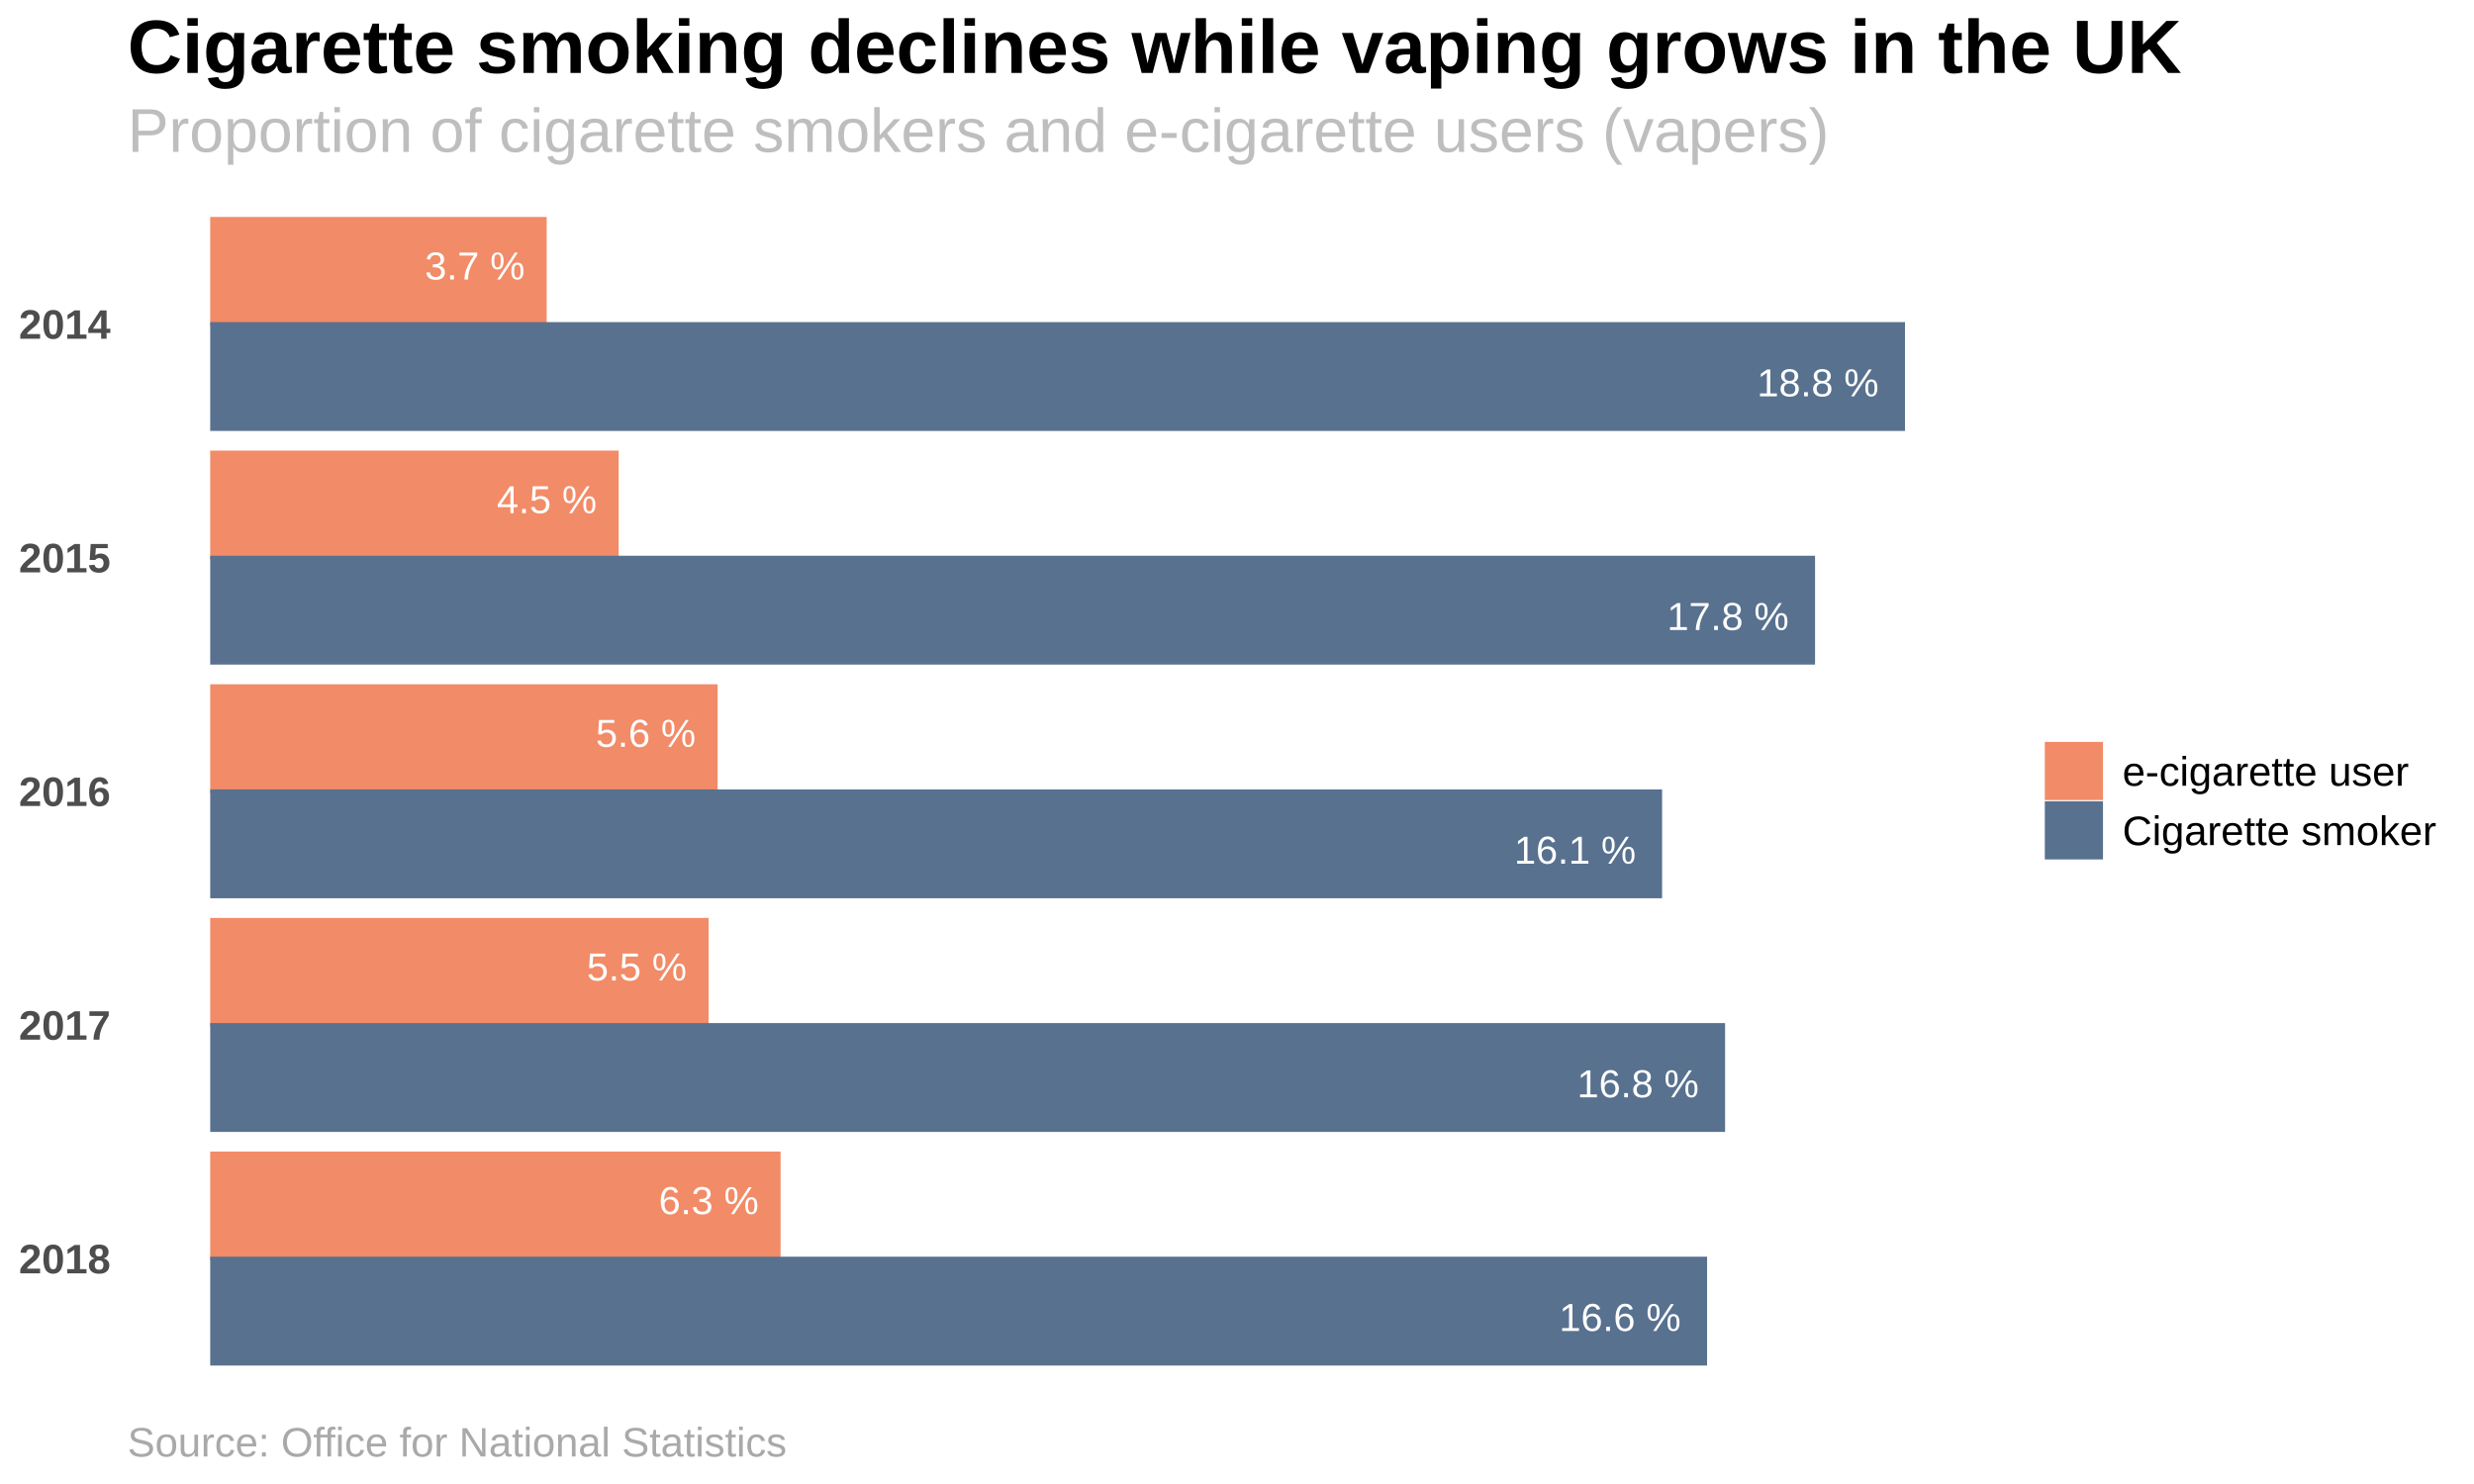
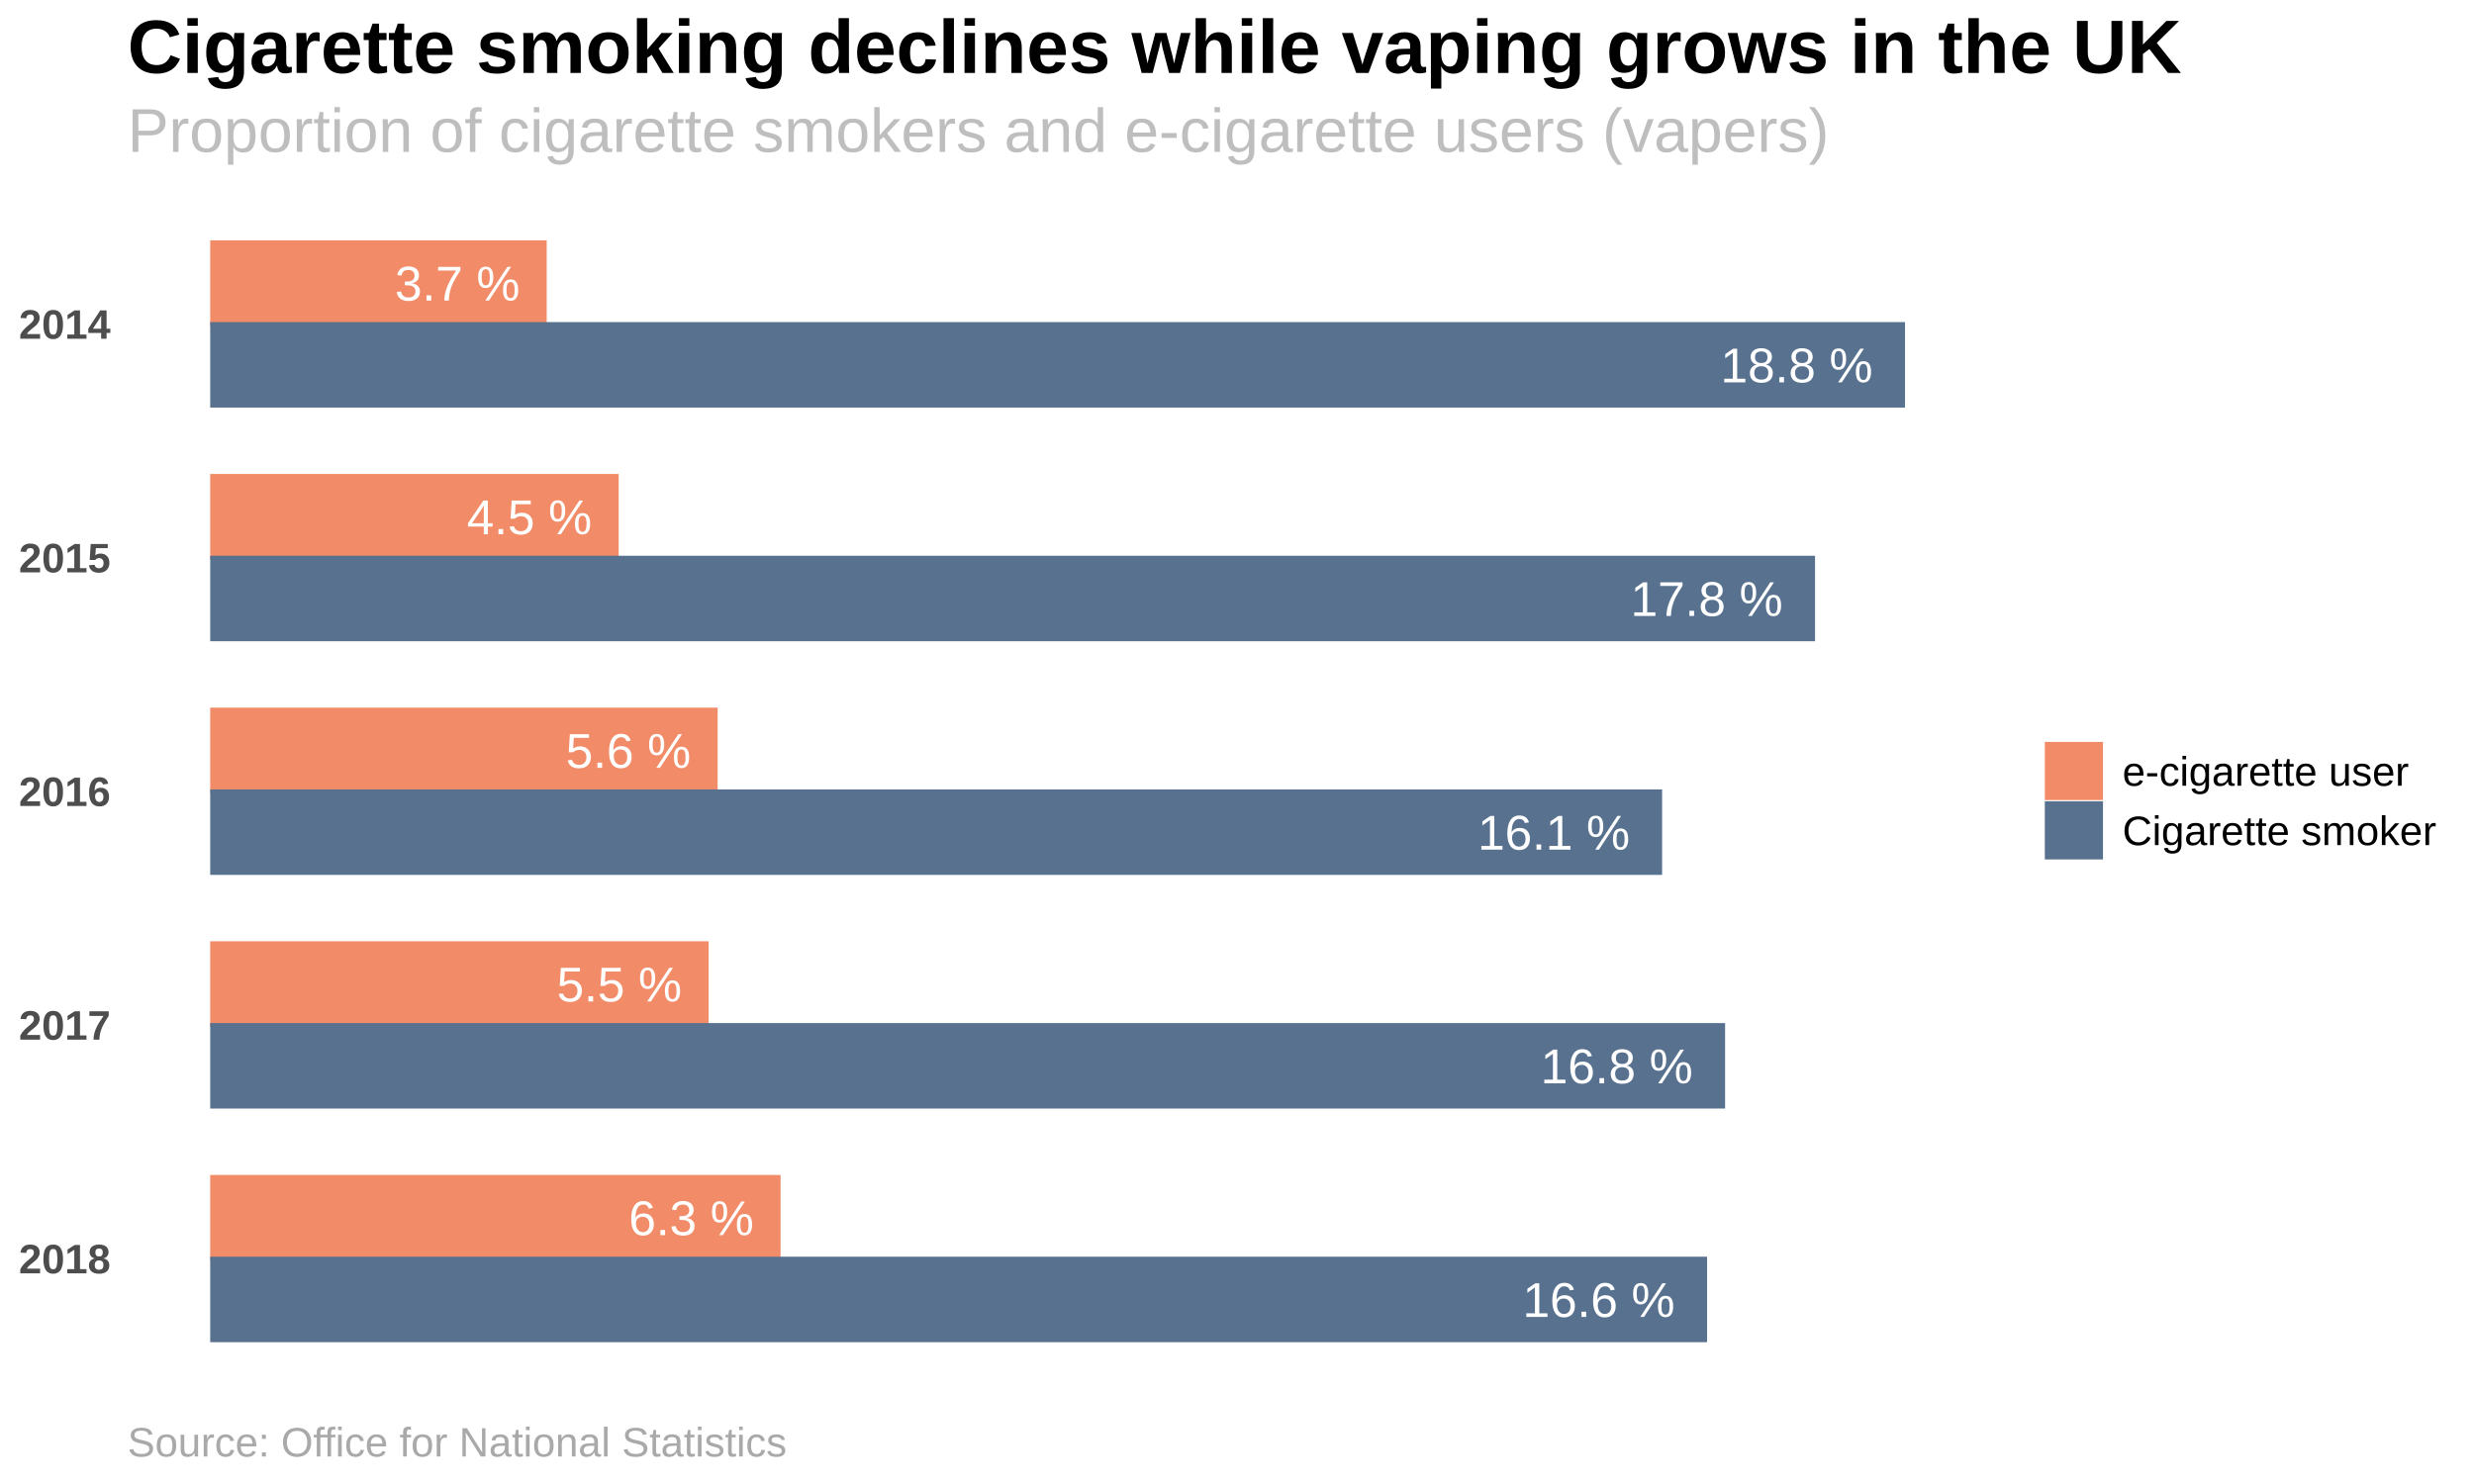
<svg xmlns="http://www.w3.org/2000/svg" viewBox="0 0 720.00 432.00">
  <defs>
    <style type="text/css">
    line, polyline, polygon, path, rect, circle {
      fill: none;
      stroke: #000000;
      stroke-linecap: round;
      stroke-linejoin: round;
      stroke-miterlimit: 10.00;
    }
  </style>
  </defs>
  <rect width="100%" height="100%" style="stroke: none; fill: #FFFFFF;" />
  <defs>
    <clipPath id="cpMzcuMTF8NTc4LjQ4fDQwNy4xOXw1My40OQ==">
      <rect x="37.11" y="53.49" width="541.37" height="353.70" />
    </clipPath>
  </defs>
-   <rect x="61.71" y="335.77" width="164.92" height="30.61" style="stroke-width: 1.07; stroke: #F28B67; stroke-linecap: square; stroke-linejoin: miter; fill: #F28B67;" clip-path="url(#cpMzcuMTF8NTc4LjQ4fDQwNy4xOXw1My40OQ==)" />
-   <rect x="61.71" y="366.37" width="434.56" height="30.61" style="stroke-width: 1.07; stroke: #58718F; stroke-linecap: square; stroke-linejoin: miter; fill: #58718F;" clip-path="url(#cpMzcuMTF8NTc4LjQ4fDQwNy4xOXw1My40OQ==)" />
-   <rect x="61.71" y="267.75" width="143.98" height="30.61" style="stroke-width: 1.07; stroke: #F28B67; stroke-linecap: square; stroke-linejoin: miter; fill: #F28B67;" clip-path="url(#cpMzcuMTF8NTc4LjQ4fDQwNy4xOXw1My40OQ==)" />
-   <rect x="61.71" y="298.36" width="439.80" height="30.61" style="stroke-width: 1.07; stroke: #58718F; stroke-linecap: square; stroke-linejoin: miter; fill: #58718F;" clip-path="url(#cpMzcuMTF8NTc4LjQ4fDQwNy4xOXw1My40OQ==)" />
-   <rect x="61.71" y="199.73" width="146.60" height="30.61" style="stroke-width: 1.07; stroke: #F28B67; stroke-linecap: square; stroke-linejoin: miter; fill: #F28B67;" clip-path="url(#cpMzcuMTF8NTc4LjQ4fDQwNy4xOXw1My40OQ==)" />
-   <rect x="61.71" y="230.34" width="421.47" height="30.61" style="stroke-width: 1.07; stroke: #58718F; stroke-linecap: square; stroke-linejoin: miter; fill: #58718F;" clip-path="url(#cpMzcuMTF8NTc4LjQ4fDQwNy4xOXw1My40OQ==)" />
-   <rect x="61.71" y="131.71" width="117.80" height="30.61" style="stroke-width: 1.07; stroke: #F28B67; stroke-linecap: square; stroke-linejoin: miter; fill: #F28B67;" clip-path="url(#cpMzcuMTF8NTc4LjQ4fDQwNy4xOXw1My40OQ==)" />
-   <rect x="61.71" y="162.32" width="465.98" height="30.61" style="stroke-width: 1.07; stroke: #58718F; stroke-linecap: square; stroke-linejoin: miter; fill: #58718F;" clip-path="url(#cpMzcuMTF8NTc4LjQ4fDQwNy4xOXw1My40OQ==)" />
-   <rect x="61.71" y="63.69" width="96.86" height="30.61" style="stroke-width: 1.07; stroke: #F28B67; stroke-linecap: square; stroke-linejoin: miter; fill: #F28B67;" clip-path="url(#cpMzcuMTF8NTc4LjQ4fDQwNy4xOXw1My40OQ==)" />
-   <rect x="61.71" y="94.30" width="492.16" height="30.61" style="stroke-width: 1.07; stroke: #58718F; stroke-linecap: square; stroke-linejoin: miter; fill: #58718F;" clip-path="url(#cpMzcuMTF8NTc4LjQ4fDQwNy4xOXw1My40OQ==)" />
+   <rect x="61.71" y="342.57" width="164.92" height="23.81" style="stroke-width: 1.07; stroke: #F28B67; stroke-linecap: square; stroke-linejoin: miter; fill: #F28B67;" clip-path="url(#cpMzcuMTF8NTc4LjQ4fDQwNy4xOXw1My40OQ==)" />
+   <rect x="61.71" y="366.37" width="434.56" height="23.81" style="stroke-width: 1.07; stroke: #58718F; stroke-linecap: square; stroke-linejoin: miter; fill: #58718F;" clip-path="url(#cpMzcuMTF8NTc4LjQ4fDQwNy4xOXw1My40OQ==)" />
+   <rect x="61.71" y="274.55" width="143.98" height="23.81" style="stroke-width: 1.07; stroke: #F28B67; stroke-linecap: square; stroke-linejoin: miter; fill: #F28B67;" clip-path="url(#cpMzcuMTF8NTc4LjQ4fDQwNy4xOXw1My40OQ==)" />
+   <rect x="61.71" y="298.36" width="439.80" height="23.81" style="stroke-width: 1.07; stroke: #58718F; stroke-linecap: square; stroke-linejoin: miter; fill: #58718F;" clip-path="url(#cpMzcuMTF8NTc4LjQ4fDQwNy4xOXw1My40OQ==)" />
+   <rect x="61.71" y="206.53" width="146.60" height="23.81" style="stroke-width: 1.07; stroke: #F28B67; stroke-linecap: square; stroke-linejoin: miter; fill: #F28B67;" clip-path="url(#cpMzcuMTF8NTc4LjQ4fDQwNy4xOXw1My40OQ==)" />
+   <rect x="61.71" y="230.34" width="421.47" height="23.81" style="stroke-width: 1.07; stroke: #58718F; stroke-linecap: square; stroke-linejoin: miter; fill: #58718F;" clip-path="url(#cpMzcuMTF8NTc4LjQ4fDQwNy4xOXw1My40OQ==)" />
+   <rect x="61.71" y="138.51" width="117.80" height="23.81" style="stroke-width: 1.07; stroke: #F28B67; stroke-linecap: square; stroke-linejoin: miter; fill: #F28B67;" clip-path="url(#cpMzcuMTF8NTc4LjQ4fDQwNy4xOXw1My40OQ==)" />
+   <rect x="61.71" y="162.32" width="465.98" height="23.81" style="stroke-width: 1.07; stroke: #58718F; stroke-linecap: square; stroke-linejoin: miter; fill: #58718F;" clip-path="url(#cpMzcuMTF8NTc4LjQ4fDQwNy4xOXw1My40OQ==)" />
+   <rect x="61.71" y="70.49" width="96.86" height="23.81" style="stroke-width: 1.07; stroke: #F28B67; stroke-linecap: square; stroke-linejoin: miter; fill: #F28B67;" clip-path="url(#cpMzcuMTF8NTc4LjQ4fDQwNy4xOXw1My40OQ==)" />
+   <rect x="61.71" y="94.30" width="492.16" height="23.81" style="stroke-width: 1.07; stroke: #58718F; stroke-linecap: square; stroke-linejoin: miter; fill: #58718F;" clip-path="url(#cpMzcuMTF8NTc4LjQ4fDQwNy4xOXw1My40OQ==)" />
  <g clip-path="url(#cpMzcuMTF8NTc4LjQ4fDQwNy4xOXw1My40OQ==)">
-     <text x="191.72" y="353.44" style="font-size: 11.38px; fill: #FFFFFF; font-family: Arial;" textLength="29.10px" lengthAdjust="spacingAndGlyphs">6.3 %</text>
+     <text x="182.98" y="359.56" style="font-size: 14.23px; fill: #FFFFFF; font-family: Arial;" textLength="36.38px" lengthAdjust="spacingAndGlyphs">6.3 %</text>
  </g>
  <g clip-path="url(#cpMzcuMTF8NTc4LjQ4fDQwNy4xOXw1My40OQ==)">
-     <text x="453.76" y="387.45" style="font-size: 11.38px; fill: #FFFFFF; font-family: Arial;" textLength="35.43px" lengthAdjust="spacingAndGlyphs">16.6 %</text>
+     <text x="443.13" y="383.37" style="font-size: 14.23px; fill: #FFFFFF; font-family: Arial;" textLength="44.29px" lengthAdjust="spacingAndGlyphs">16.6 %</text>
  </g>
  <g clip-path="url(#cpMzcuMTF8NTc4LjQ4fDQwNy4xOXw1My40OQ==)">
-     <text x="170.77" y="285.43" style="font-size: 11.38px; fill: #FFFFFF; font-family: Arial;" textLength="29.10px" lengthAdjust="spacingAndGlyphs">5.5 %</text>
+     <text x="162.04" y="291.54" style="font-size: 14.23px; fill: #FFFFFF; font-family: Arial;" textLength="36.38px" lengthAdjust="spacingAndGlyphs">5.5 %</text>
  </g>
  <g clip-path="url(#cpMzcuMTF8NTc4LjQ4fDQwNy4xOXw1My40OQ==)">
-     <text x="458.99" y="319.43" style="font-size: 11.38px; fill: #FFFFFF; font-family: Arial;" textLength="35.43px" lengthAdjust="spacingAndGlyphs">16.8 %</text>
+     <text x="448.36" y="315.35" style="font-size: 14.23px; fill: #FFFFFF; font-family: Arial;" textLength="44.29px" lengthAdjust="spacingAndGlyphs">16.8 %</text>
  </g>
  <g clip-path="url(#cpMzcuMTF8NTc4LjQ4fDQwNy4xOXw1My40OQ==)">
-     <text x="173.39" y="217.41" style="font-size: 11.38px; fill: #FFFFFF; font-family: Arial;" textLength="29.10px" lengthAdjust="spacingAndGlyphs">5.6 %</text>
+     <text x="164.66" y="223.53" style="font-size: 14.23px; fill: #FFFFFF; font-family: Arial;" textLength="36.38px" lengthAdjust="spacingAndGlyphs">5.6 %</text>
  </g>
  <g clip-path="url(#cpMzcuMTF8NTc4LjQ4fDQwNy4xOXw1My40OQ==)">
-     <text x="440.67" y="251.42" style="font-size: 11.38px; fill: #FFFFFF; font-family: Arial;" textLength="35.43px" lengthAdjust="spacingAndGlyphs">16.1 %</text>
+     <text x="430.04" y="247.33" style="font-size: 14.23px; fill: #FFFFFF; font-family: Arial;" textLength="44.29px" lengthAdjust="spacingAndGlyphs">16.1 %</text>
  </g>
  <g clip-path="url(#cpMzcuMTF8NTc4LjQ4fDQwNy4xOXw1My40OQ==)">
-     <text x="144.59" y="149.39" style="font-size: 11.38px; fill: #FFFFFF; font-family: Arial;" textLength="29.10px" lengthAdjust="spacingAndGlyphs">4.5 %</text>
+     <text x="135.86" y="155.51" style="font-size: 14.23px; fill: #FFFFFF; font-family: Arial;" textLength="36.38px" lengthAdjust="spacingAndGlyphs">4.5 %</text>
  </g>
  <g clip-path="url(#cpMzcuMTF8NTc4LjQ4fDQwNy4xOXw1My40OQ==)">
-     <text x="485.17" y="183.40" style="font-size: 11.38px; fill: #FFFFFF; font-family: Arial;" textLength="35.43px" lengthAdjust="spacingAndGlyphs">17.8 %</text>
+     <text x="474.54" y="179.31" style="font-size: 14.23px; fill: #FFFFFF; font-family: Arial;" textLength="44.29px" lengthAdjust="spacingAndGlyphs">17.8 %</text>
  </g>
  <g clip-path="url(#cpMzcuMTF8NTc4LjQ4fDQwNy4xOXw1My40OQ==)">
-     <text x="123.65" y="81.37" style="font-size: 11.38px; fill: #FFFFFF; font-family: Arial;" textLength="29.10px" lengthAdjust="spacingAndGlyphs">3.7 %</text>
+     <text x="114.92" y="87.49" style="font-size: 14.23px; fill: #FFFFFF; font-family: Arial;" textLength="36.38px" lengthAdjust="spacingAndGlyphs">3.7 %</text>
  </g>
  <g clip-path="url(#cpMzcuMTF8NTc4LjQ4fDQwNy4xOXw1My40OQ==)">
-     <text x="511.35" y="115.38" style="font-size: 11.38px; fill: #FFFFFF; font-family: Arial;" textLength="35.43px" lengthAdjust="spacingAndGlyphs">18.8 %</text>
+     <text x="500.72" y="111.30" style="font-size: 14.23px; fill: #FFFFFF; font-family: Arial;" textLength="44.29px" lengthAdjust="spacingAndGlyphs">18.8 %</text>
  </g>
  <defs>
    <clipPath id="cpMC4wMHw3MjAuMDB8NDMyLjAwfDAuMDA=">
      <rect x="0.00" y="0.00" width="720.00" height="432.00" />
    </clipPath>
  </defs>
  <g clip-path="url(#cpMC4wMHw3MjAuMDB8NDMyLjAwfDAuMDA=)">
    <text x="5.48" y="370.67" style="font-size: 12.00px; font-weight: bold; fill: #4D4D4D; font-family: Arial;" textLength="26.70px" lengthAdjust="spacingAndGlyphs">2018</text>
  </g>
  <g clip-path="url(#cpMC4wMHw3MjAuMDB8NDMyLjAwfDAuMDA=)">
    <text x="5.48" y="302.65" style="font-size: 12.00px; font-weight: bold; fill: #4D4D4D; font-family: Arial;" textLength="26.70px" lengthAdjust="spacingAndGlyphs">2017</text>
  </g>
  <g clip-path="url(#cpMC4wMHw3MjAuMDB8NDMyLjAwfDAuMDA=)">
    <text x="5.48" y="234.63" style="font-size: 12.00px; font-weight: bold; fill: #4D4D4D; font-family: Arial;" textLength="26.70px" lengthAdjust="spacingAndGlyphs">2016</text>
  </g>
  <g clip-path="url(#cpMC4wMHw3MjAuMDB8NDMyLjAwfDAuMDA=)">
    <text x="5.48" y="166.61" style="font-size: 12.00px; font-weight: bold; fill: #4D4D4D; font-family: Arial;" textLength="26.70px" lengthAdjust="spacingAndGlyphs">2015</text>
  </g>
  <g clip-path="url(#cpMC4wMHw3MjAuMDB8NDMyLjAwfDAuMDA=)">
    <text x="5.48" y="98.60" style="font-size: 12.00px; font-weight: bold; fill: #4D4D4D; font-family: Arial;" textLength="26.70px" lengthAdjust="spacingAndGlyphs">2014</text>
  </g>
  <rect x="595.63" y="216.51" width="15.86" height="15.86" style="stroke-width: 1.07; stroke: #F28B67; stroke-linecap: square; stroke-linejoin: miter; fill: #F28B67;" clip-path="url(#cpMC4wMHw3MjAuMDB8NDMyLjAwfDAuMDA=)" />
  <rect x="595.63" y="233.79" width="15.86" height="15.86" style="stroke-width: 1.07; stroke: #58718F; stroke-linecap: square; stroke-linejoin: miter; fill: #58718F;" clip-path="url(#cpMC4wMHw3MjAuMDB8NDMyLjAwfDAuMDA=)" />
  <g clip-path="url(#cpMC4wMHw3MjAuMDB8NDMyLjAwfDAuMDA=)">
    <text x="617.68" y="228.73" style="font-size: 12.00px; font-family: Arial;" textLength="83.37px" lengthAdjust="spacingAndGlyphs">e-cigarette user</text>
  </g>
  <g clip-path="url(#cpMC4wMHw3MjAuMDB8NDMyLjAwfDAuMDA=)">
    <text x="617.68" y="246.01" style="font-size: 12.00px; font-family: Arial;" textLength="91.37px" lengthAdjust="spacingAndGlyphs">Cigarette smoker</text>
  </g>
  <g clip-path="url(#cpMC4wMHw3MjAuMDB8NDMyLjAwfDAuMDA=)">
    <text x="37.11" y="44.22" style="font-size: 18.00px; fill: #BEBEBE; font-family: Arial;" textLength="495.22px" lengthAdjust="spacingAndGlyphs">Proportion of cigarette smokers and e-cigarette users (vapers)</text>
  </g>
  <g clip-path="url(#cpMC4wMHw3MjAuMDB8NDMyLjAwfDAuMDA=)">
    <text x="37.11" y="21.23" style="font-size: 22.00px; font-weight: bold; font-family: Arial;" textLength="597.78px" lengthAdjust="spacingAndGlyphs">Cigarette smoking declines while vaping grows in the UK</text>
  </g>
  <g clip-path="url(#cpMC4wMHw3MjAuMDB8NDMyLjAwfDAuMDA=)">
    <text x="37.11" y="424.00" style="font-size: 12.00px; fill: #A9A9A9; font-family: Arial;" textLength="192.08px" lengthAdjust="spacingAndGlyphs">Source: Office for National Statistics</text>
  </g>
</svg>
